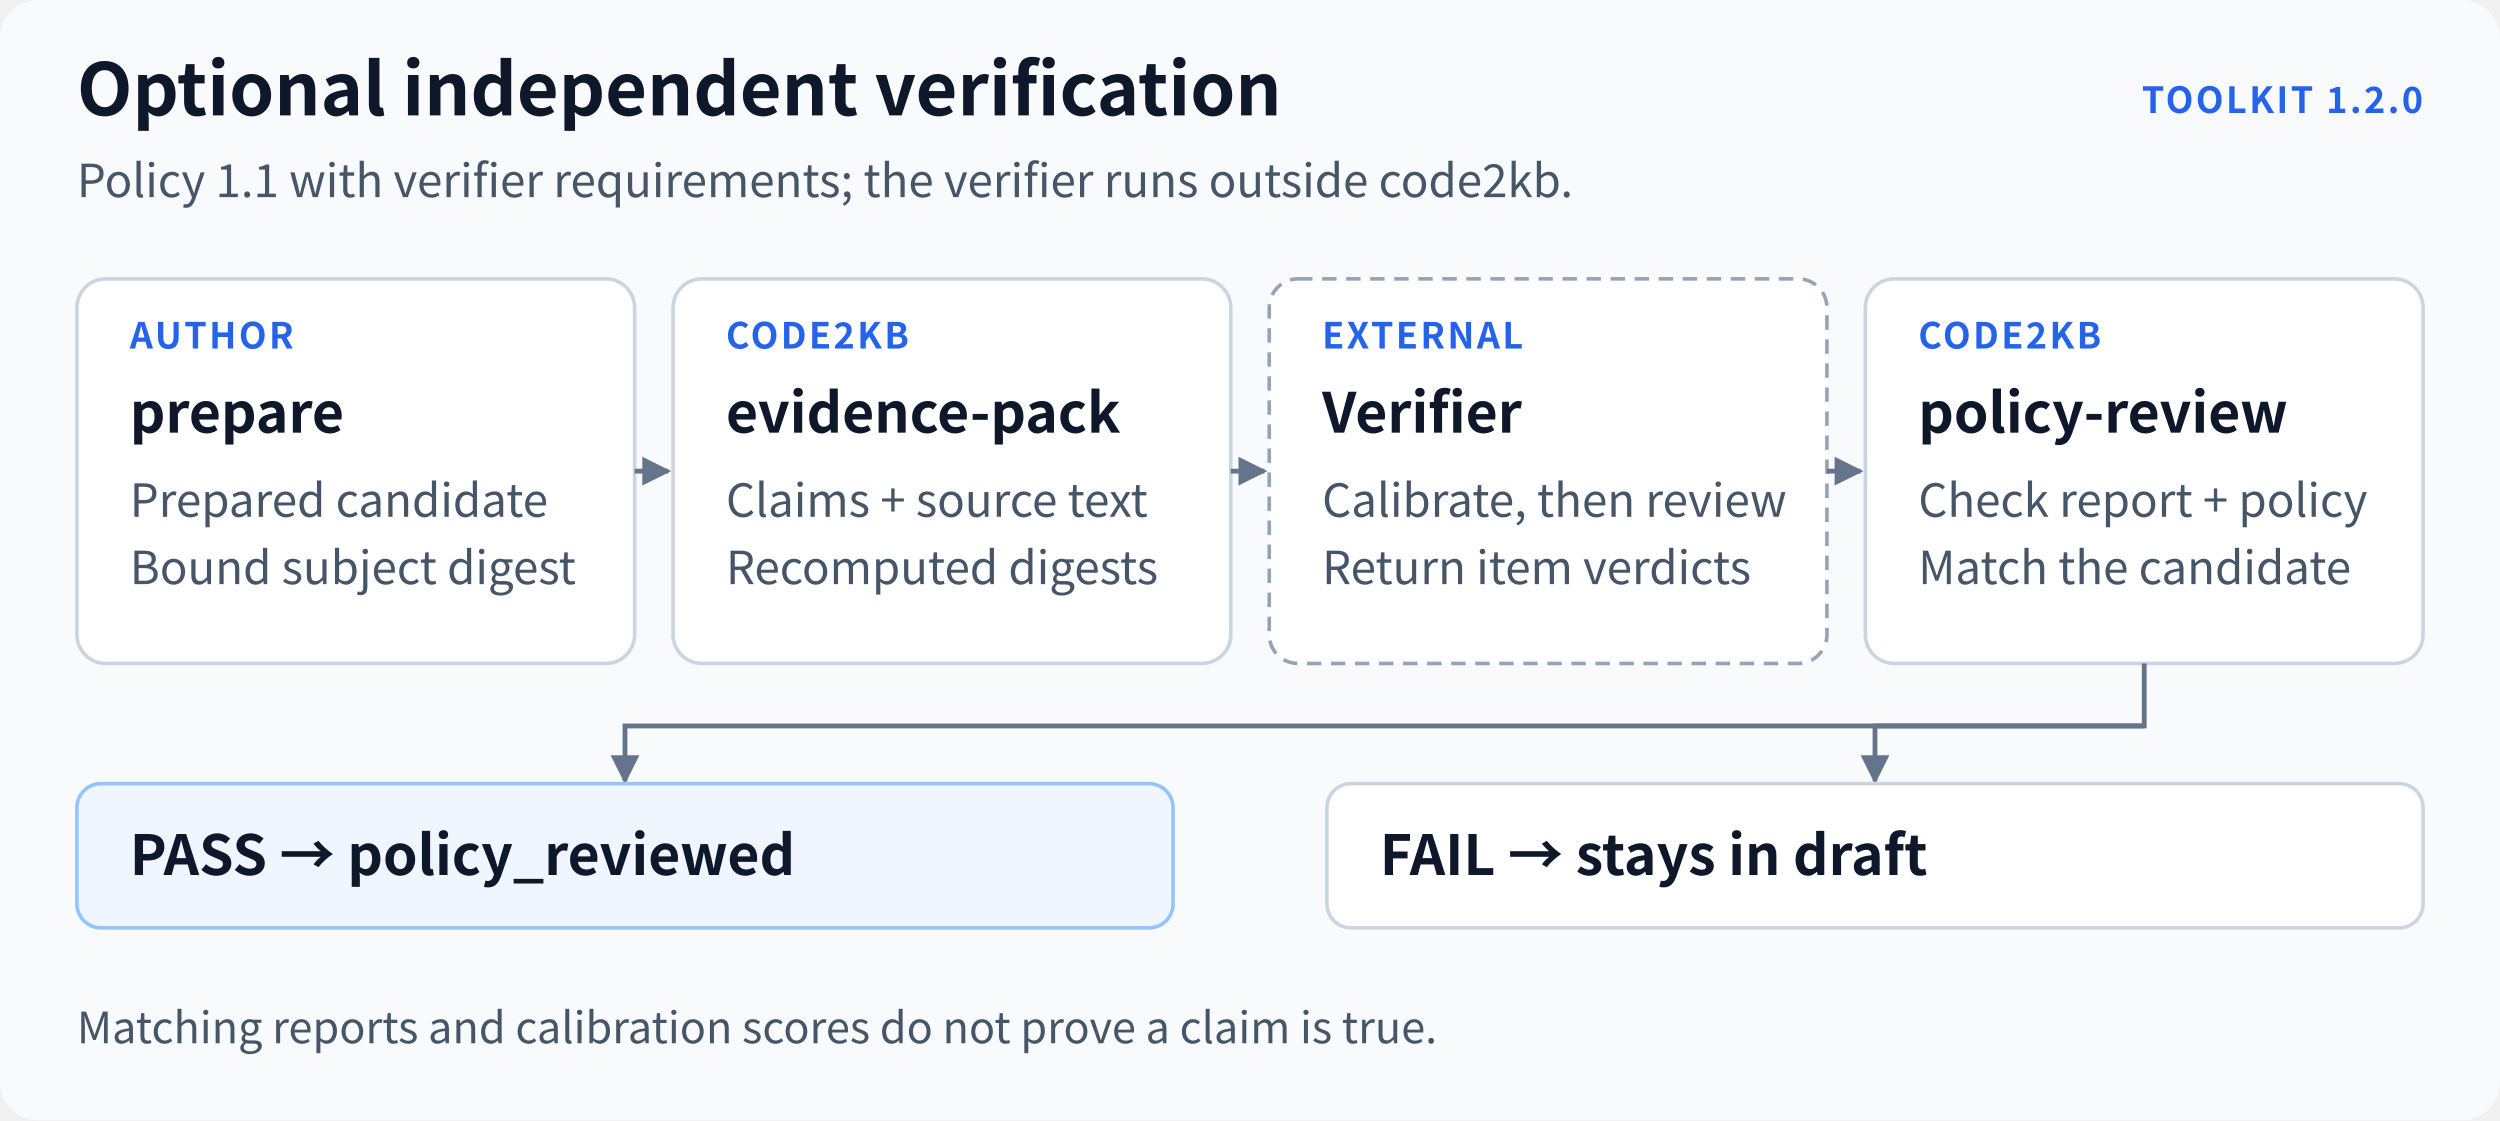
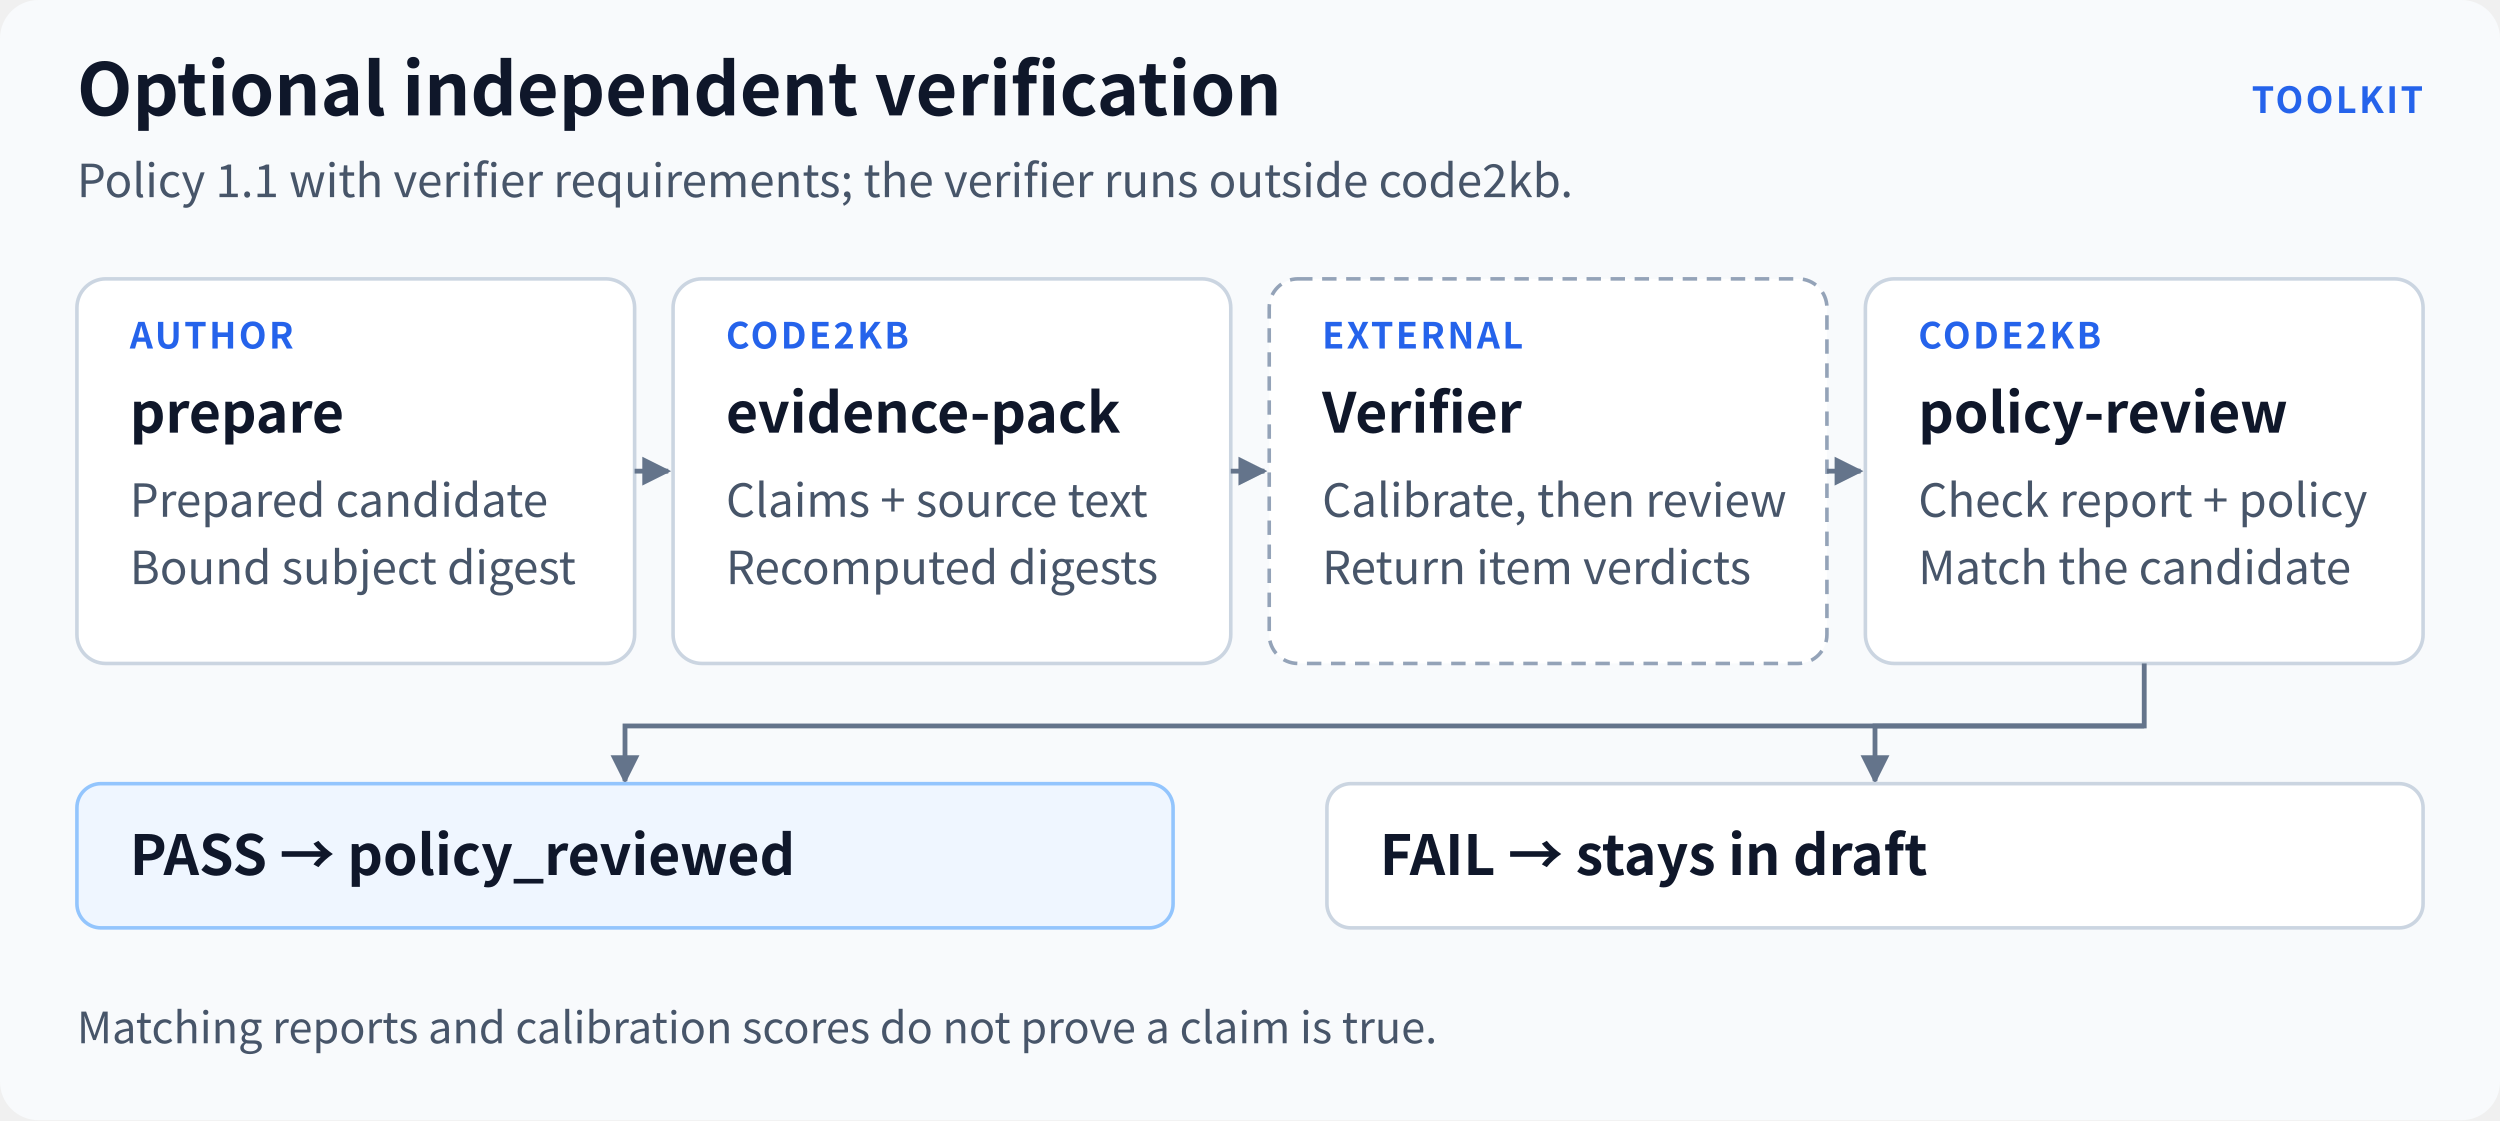
<svg xmlns="http://www.w3.org/2000/svg" width="1040" height="466" viewBox="0 0 1040 466" role="img" aria-labelledby="title desc">
  <defs>
    <marker id="arrow" viewBox="0 0 10 10" refX="9" refY="5" markerWidth="6" markerHeight="6" orient="auto-start-reverse">
      <path d="M 0 0 L 10 5 L 0 10 z" fill="#64748b" />
    </marker>
  </defs>
  <style>
text { font-family: -apple-system, BlinkMacSystemFont, "Segoe UI", "Noto Sans CJK SC", "PingFang SC", sans-serif; }
.bg { fill: #f8fafc; } .card { fill: #fff; stroke: #cbd5e1; stroke-width: 1.5; }
.accent { fill: #eff6ff; stroke: #93c5fd; stroke-width: 1.5; }
.external { fill: #fff; stroke: #94a3b8; stroke-width: 1.5; stroke-dasharray: 6 4; }
.title { fill: #0f172a; font-size: 30px; font-weight: 650; }
.name { fill: #0f172a; font-size: 23px; font-weight: 650; }
.body { fill: #475569; font-size: 19px; }
.label { fill: #2563eb; font-size: 15px; font-weight: 650; letter-spacing: 1px; }
.note { fill: #475569; font-size: 18px; }
.flow { fill: none; stroke: #64748b; stroke-width: 2; marker-end: url(#arrow); }
</style>
  <rect width="1040" height="466" rx="16" class="bg" />
  <text x="32" y="48" class="title" text-anchor="start">Optional independent verification</text>
-   <text x="1008" y="47" class="label" text-anchor="end">TOOLKIT 1.2.0</text>
+   <text x="1008" y="47" class="label" text-anchor="end">TOOLKIT</text>
  <text x="32" y="82" class="body" text-anchor="start">Policy 1.1 with verifier requirements; the verifier runs outside code2kb.</text>
  <rect x="32" y="116" width="232" height="160" rx="12" class="card" />
  <text x="54" y="145" class="label" text-anchor="start">AUTHOR</text>
  <text x="54" y="180" class="name" text-anchor="start">prepare</text>
  <text x="54" y="215" class="body" text-anchor="start">Prepared candidate</text>
  <text x="54" y="243" class="body" text-anchor="start">Bound subject digest</text>
  <path d="M264 196H278" class="flow" />
  <rect x="280" y="116" width="232" height="160" rx="12" class="card" />
  <text x="302" y="145" class="label" text-anchor="start">CODE2KB</text>
  <text x="302" y="180" class="name" text-anchor="start">evidence-pack</text>
  <text x="302" y="215" class="body" text-anchor="start">Claims + source text</text>
  <text x="302" y="243" class="body" text-anchor="start">Recomputed digests</text>
  <path d="M512 196H526" class="flow" />
  <rect x="528" y="116" width="232" height="160" rx="12" class="external" />
  <text x="550" y="145" class="label" text-anchor="start">EXTERNAL</text>
  <text x="550" y="180" class="name" text-anchor="start">Verifier</text>
  <text x="550" y="215" class="body" text-anchor="start">Calibrate, then review</text>
  <text x="550" y="243" class="body" text-anchor="start">Return item verdicts</text>
  <path d="M760 196H774" class="flow" />
  <rect x="776" y="116" width="232" height="160" rx="12" class="card" />
  <text x="798" y="145" class="label" text-anchor="start">CODE2KB</text>
  <text x="798" y="180" class="name" text-anchor="start">policy-review</text>
  <text x="798" y="215" class="body" text-anchor="start">Check report + policy</text>
  <text x="798" y="243" class="body" text-anchor="start">Match the candidate</text>
  <path d="M892 276V302H260V325" class="flow" />
  <path d="M892 302H780V325" class="flow" />
  <rect x="32" y="326" width="456" height="60" rx="10" class="accent" />
  <rect x="552" y="326" width="456" height="60" rx="10" class="card" />
  <text x="54" y="364" class="name" text-anchor="start">PASS → policy_reviewed</text>
  <text x="574" y="364" class="name" text-anchor="start">FAIL → stays in draft</text>
  <text x="32" y="434" class="note" text-anchor="start">Matching reports and calibration scores do not prove a claim is true.</text>
</svg>
